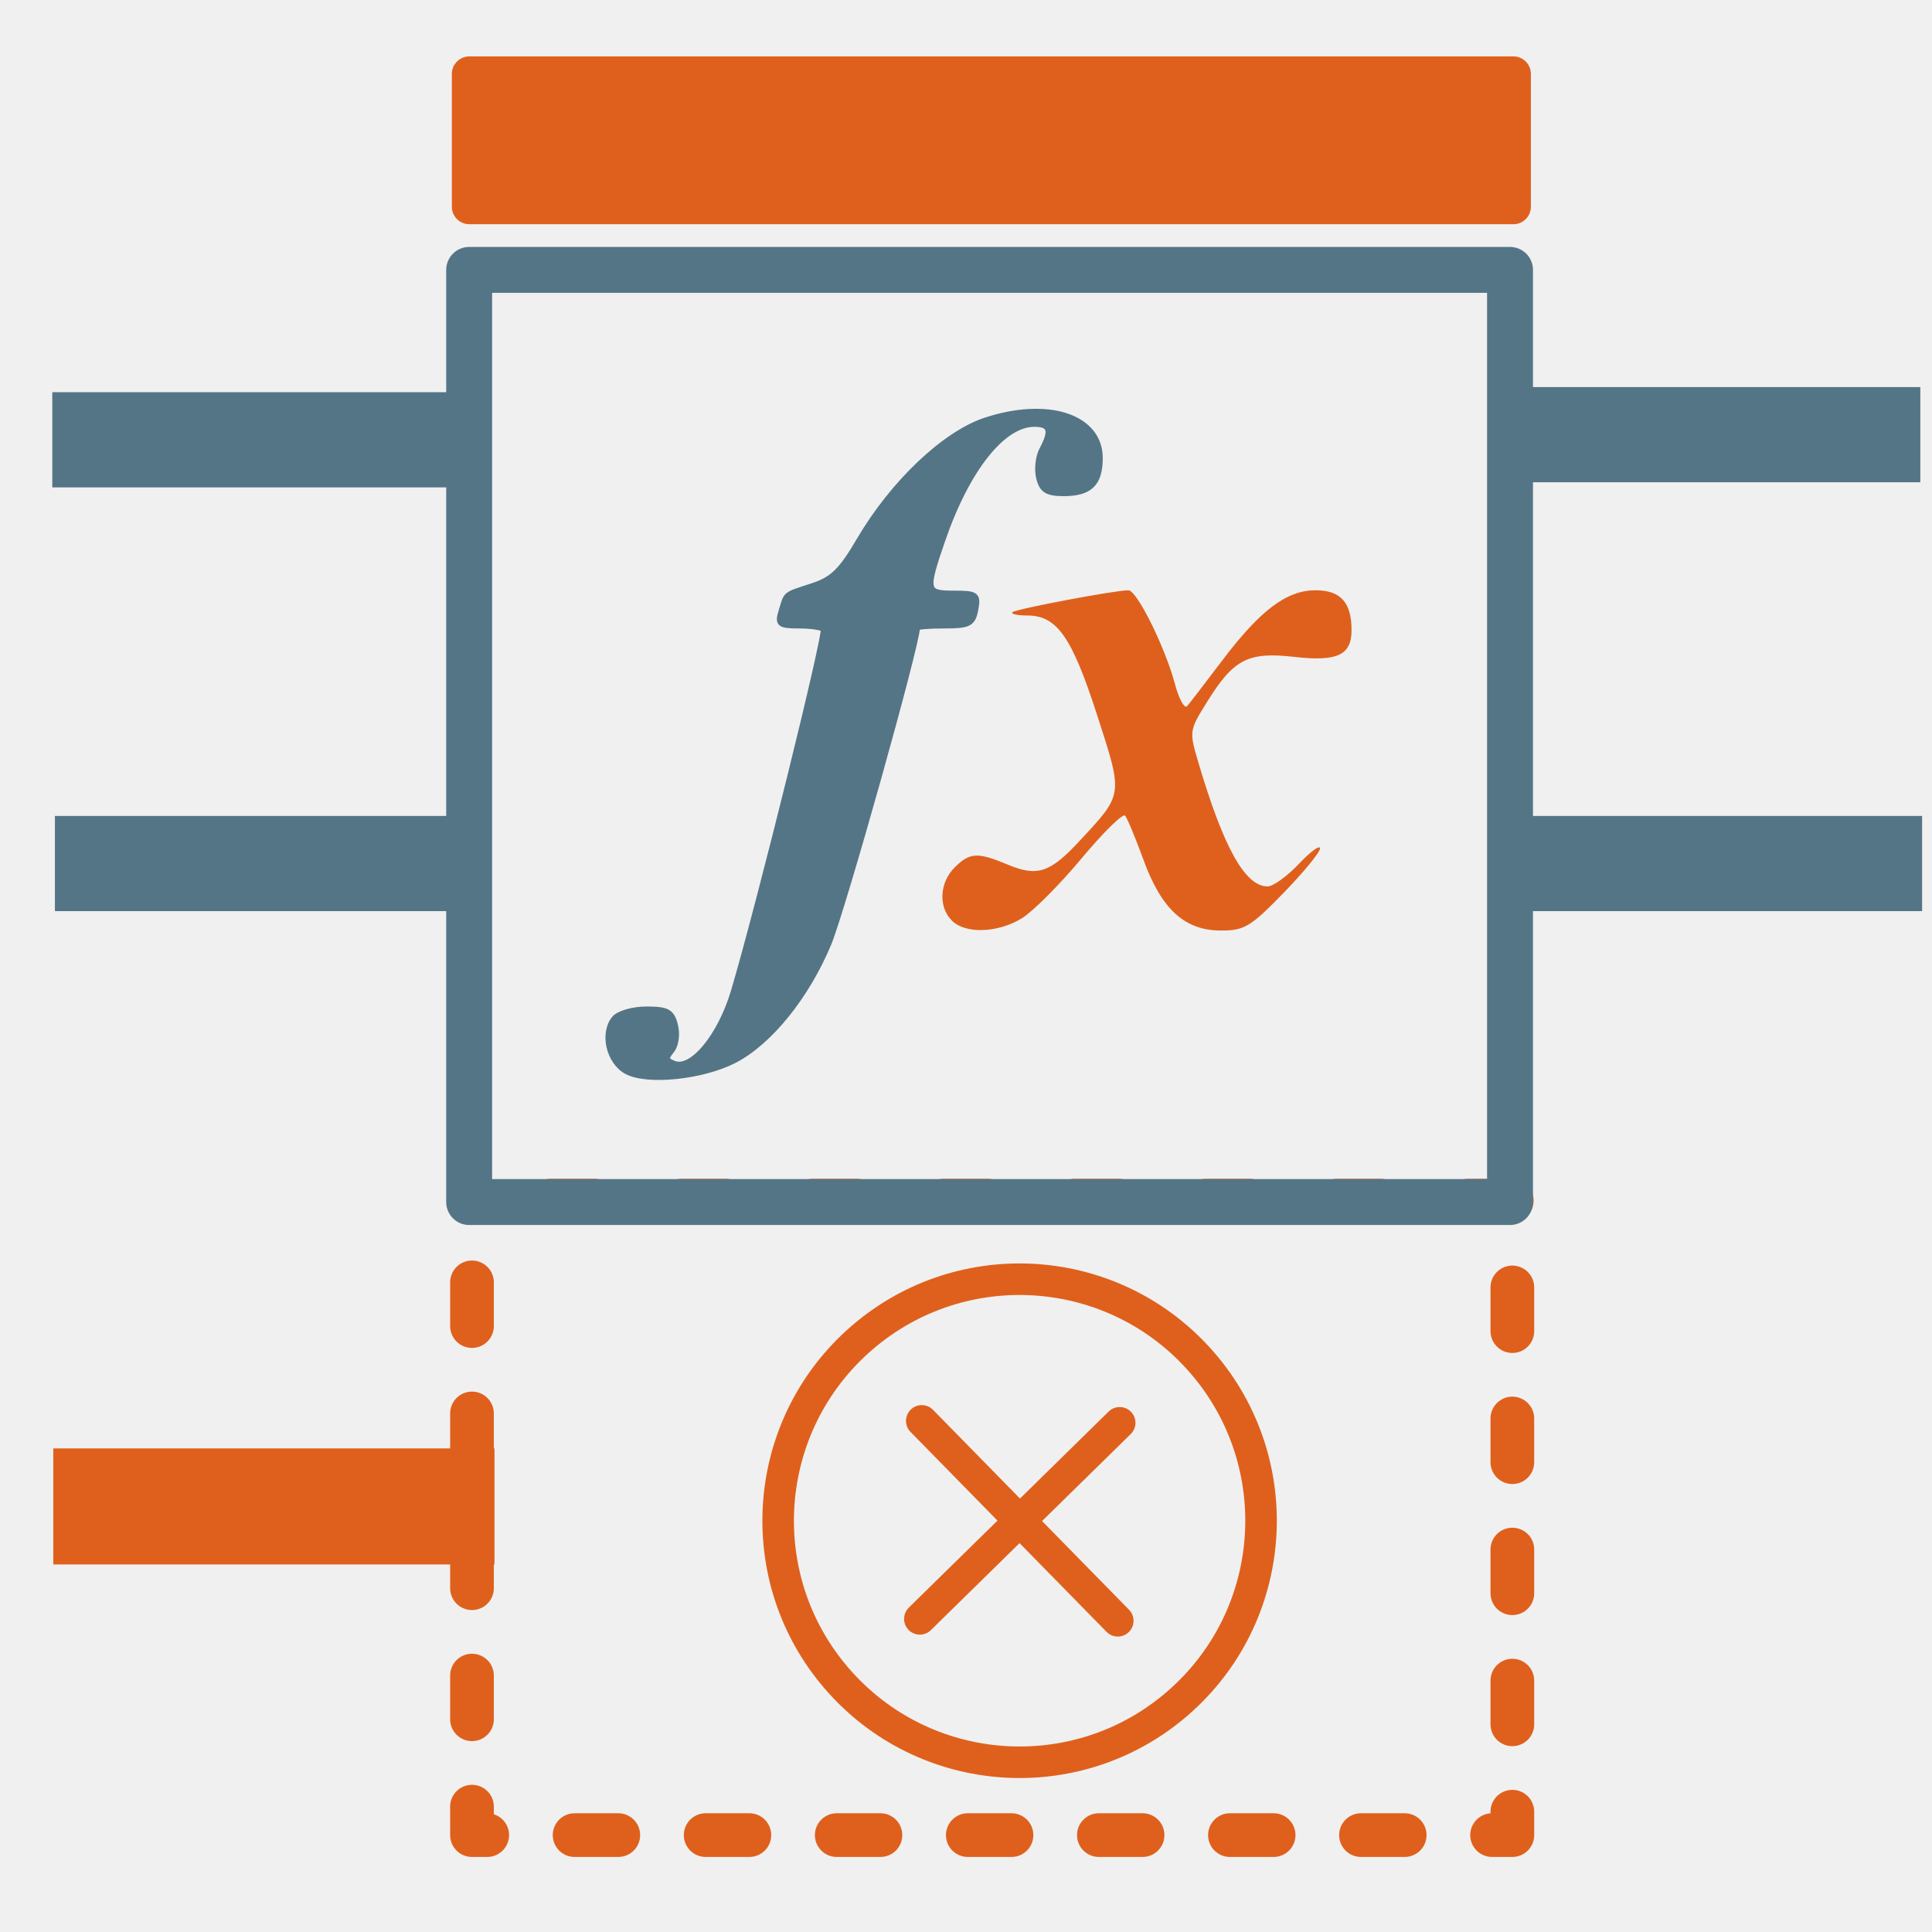
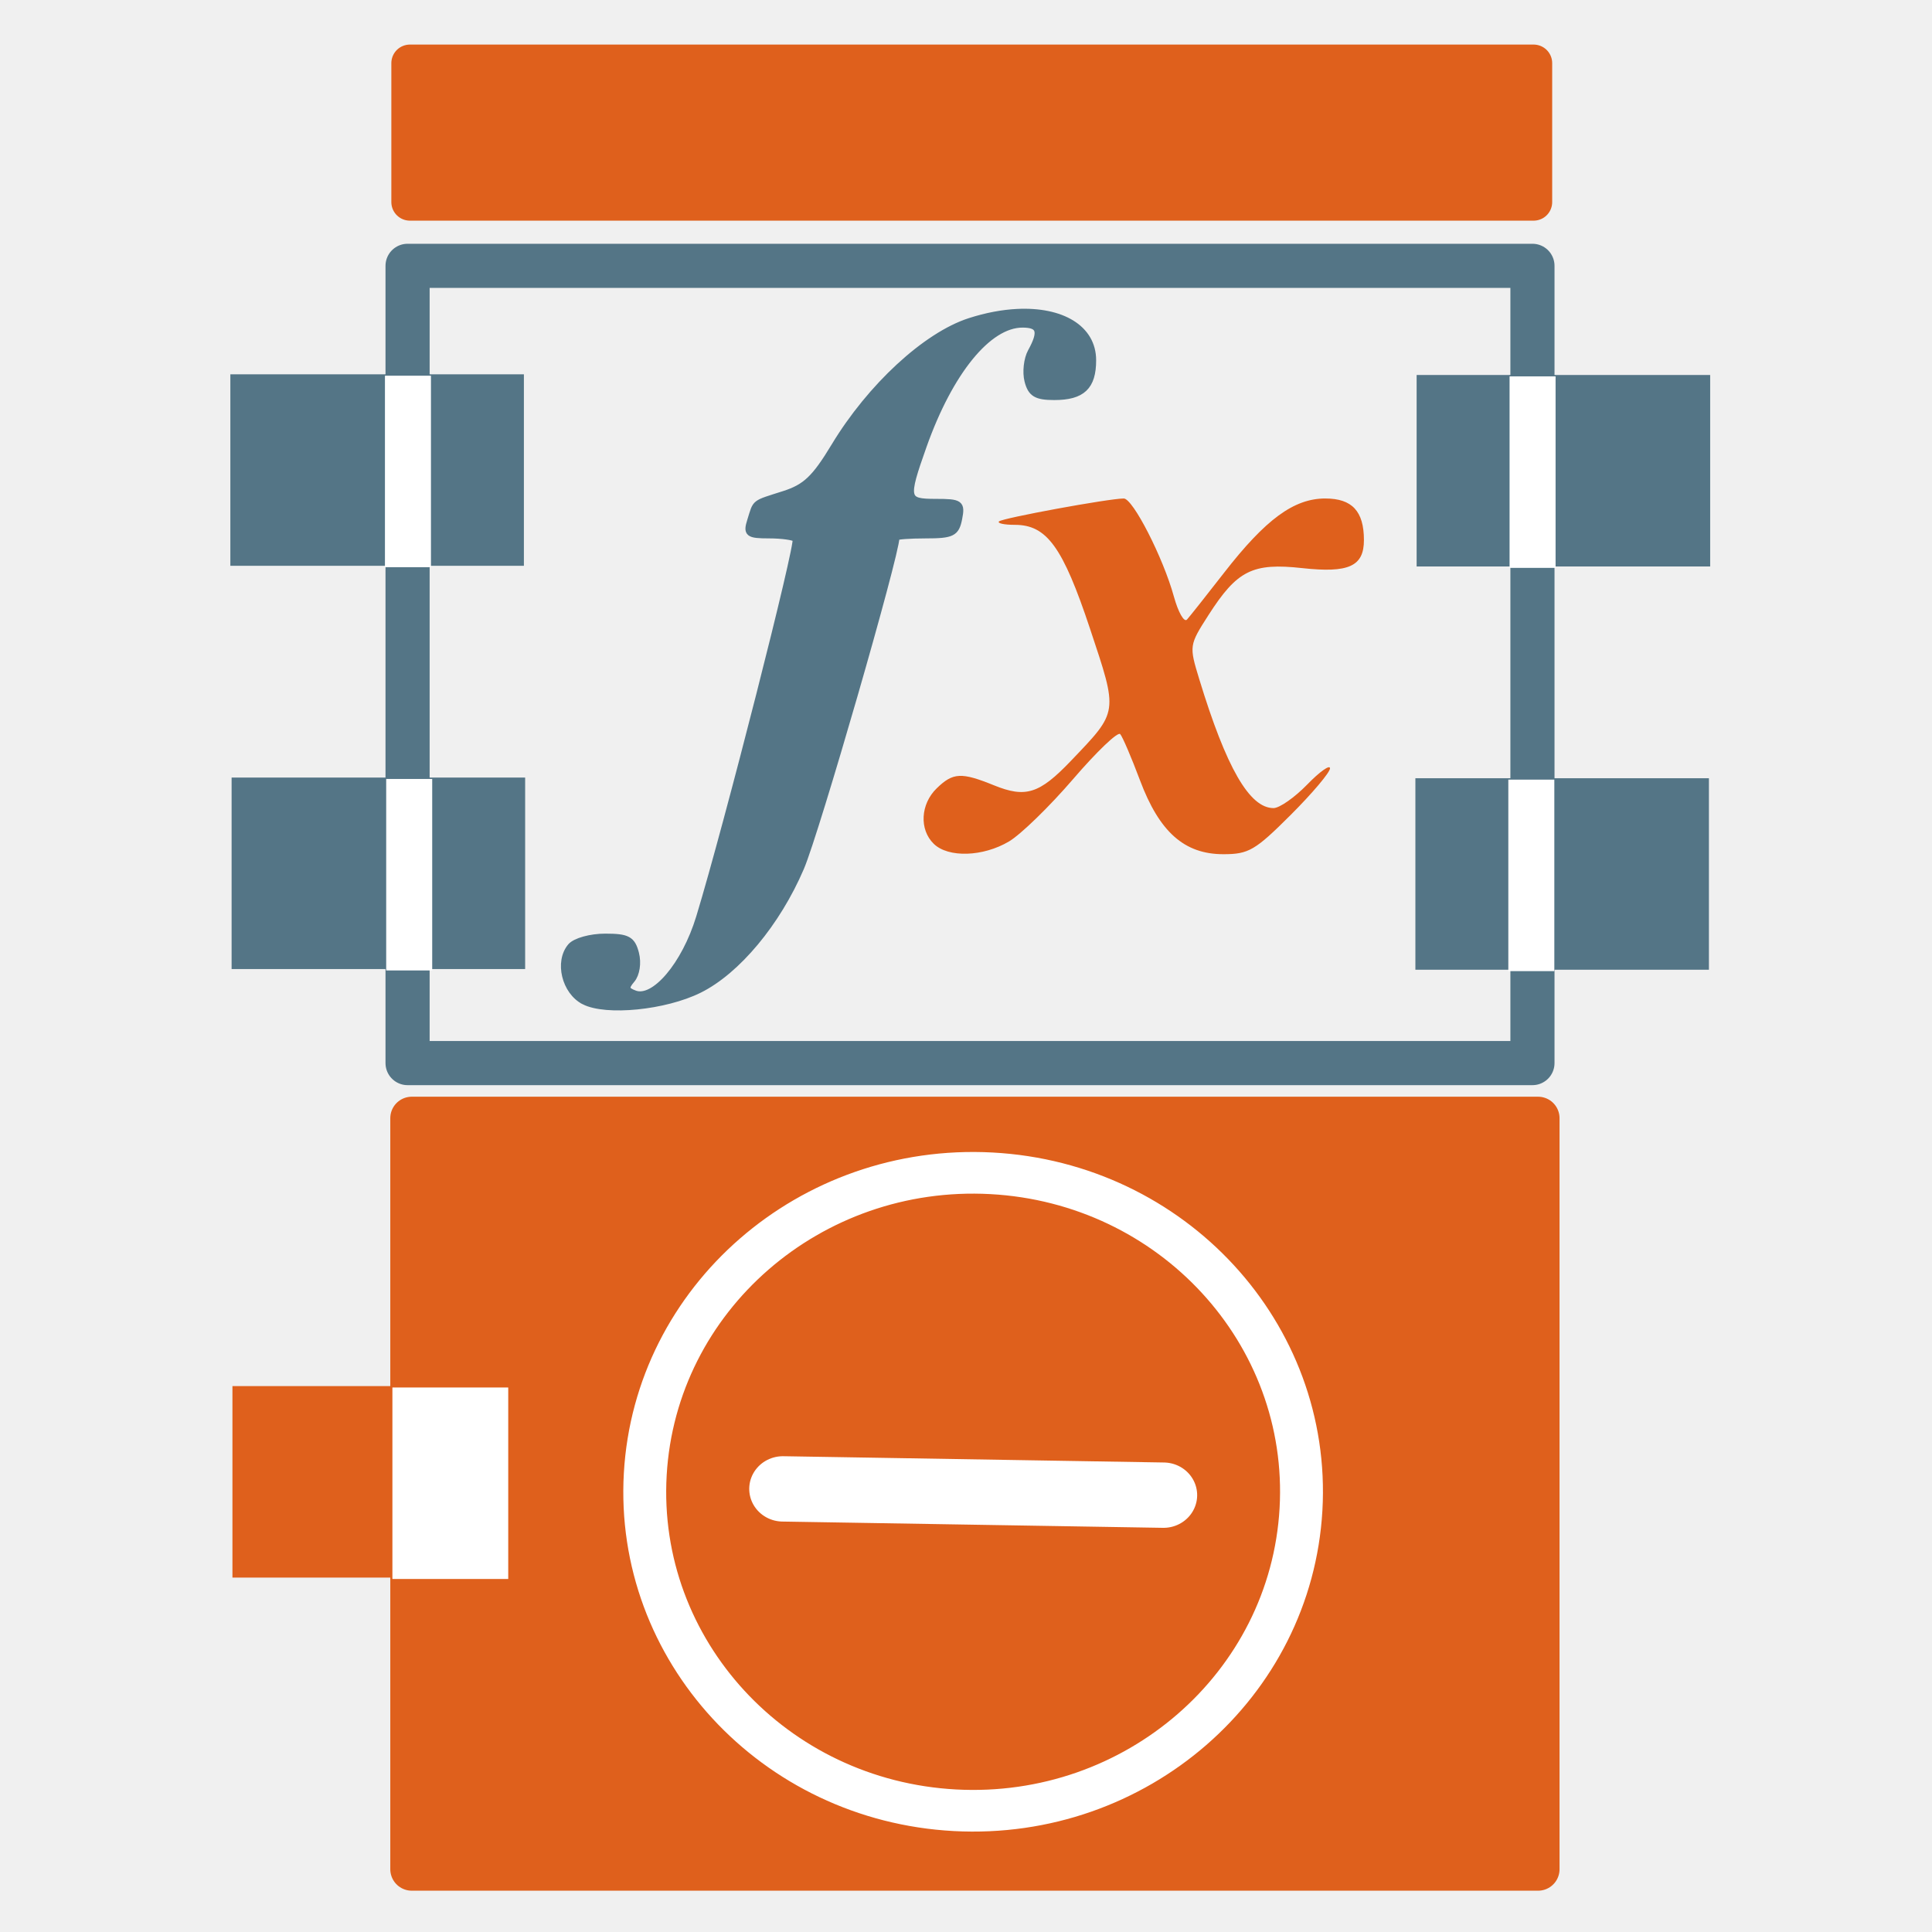
- <svg xmlns="http://www.w3.org/2000/svg" width="200mm" height="200mm" viewBox="0 0 200 200" version="1.1" id="svg1">
+ <svg xmlns="http://www.w3.org/2000/svg" width="32" height="32" viewBox="0 0 8.467 8.467" version="1.1" id="svg1">
  <defs id="defs1" />
  <g id="layer1">
    <g transform="matrix(3.37272,0,0,3.373767,11537.105,4841.528)" id="g3820-4-8-4-7-3-2" style="stroke-width:0.524" />
-     <g id="g1">
-       <g transform="matrix(15.54396,0,0,15.54869,46880.055,14037.151)" id="g4230-6-69-3" style="stroke-width:0.42">
-         <g id="g3529-4-6-7-7-1-5" transform="matrix(0.02849157,-0.02794562,0.02794562,0.02849157,-2869.565,-902.0244)" style="stroke-width:5.26;stroke-miterlimit:4;stroke-dasharray:none">
-           <path id="path3490-6-1-1-8-8-4" d="m -2661.695,-2305.425 v 46.715" style="fill:none;stroke:#df601c;stroke-width:5.26;stroke-linecap:round;stroke-linejoin:miter;stroke-miterlimit:4;stroke-dasharray:none;stroke-opacity:1" />
-           <path id="path3490-5-1-5-4-3-7-8" d="m -2685.052,-2282.068 h 46.715" style="fill:none;stroke:#df601c;stroke-width:5.26;stroke-linecap:round;stroke-linejoin:miter;stroke-miterlimit:4;stroke-dasharray:none;stroke-opacity:1" />
+     <g id="g1" transform="matrix(1.023416,0,0,1.023416,0.2346818,-0.09069476)">
+       <rect y="4.877" x="1.534" height="3.216" width="4.823" id="rect3771-0-5-2-7-1-1-4-9" style="fill:#df601c;fill-opacity:1;stroke:#df601c;stroke-width:0.184;stroke-linecap:round;stroke-linejoin:round;stroke-miterlimit:4;stroke-dasharray:none;stroke-dashoffset:0;stroke-opacity:1;paint-order:normal" />
+       <g transform="matrix(0.6136354,0.6050062,-0.6230271,0.5962482,1294.322,2359.295)" id="g4230-6-69-3-0-6" style="stroke-width:0.42">
+         <g id="g3529-4-6-7-7-1-5-4-2" transform="matrix(0.02849157,-0.02794562,0.02794562,0.02849157,-2869.565,-902.0244)" style="stroke-width:5.26;stroke-miterlimit:4;stroke-dasharray:none">
+           <path id="path3490-5-1-5-4-3-7-8-2-2" d="m -2685.052,-2282.068 h 46.715" style="fill:none;stroke:#ffffff;stroke-width:8.254;stroke-linecap:round;stroke-linejoin:miter;stroke-miterlimit:4;stroke-dasharray:none;stroke-opacity:1" />
        </g>
-         <circle style="opacity:1;fill:none;fill-opacity:1;stroke:#df601c;stroke-width:0.21;stroke-linecap:round;stroke-linejoin:round;stroke-miterlimit:4;stroke-dasharray:none;stroke-dashoffset:0;stroke-opacity:1;paint-order:normal" id="path3873-8-7-9-3-1" cx="-1627.348" cy="-2683.975" r="1.608" transform="rotate(-42.24791)" />
+         <circle style="opacity:1;fill:none;fill-opacity:1;stroke:#ffffff;stroke-width:0.21;stroke-linecap:round;stroke-linejoin:round;stroke-miterlimit:4;stroke-dasharray:none;stroke-dashoffset:0;stroke-opacity:1;paint-order:normal" id="path3873-8-7-9-3-1-6-4" cx="-1627.348" cy="-2683.975" r="1.608" transform="rotate(-42.24791)" />
      </g>
-       <rect y="124.287" x="48.86" height="65.682" width="107.698" id="rect3771-0-5-2-7-1-8" style="fill:none;fill-opacity:1;stroke:#df601c;stroke-width:4.523;stroke-linecap:round;stroke-linejoin:round;stroke-miterlimit:4;stroke-dasharray:4.523,9.045;stroke-dashoffset:5.427;stroke-opacity:1;paint-order:normal" />
-       <rect y="7.649" x="48.586" height="13.752" width="108.079" id="rect3771-3-9-5-9-3-3" style="fill:#df601c;fill-opacity:1;stroke:#df601c;stroke-width:3.621;stroke-linecap:round;stroke-linejoin:round;stroke-miterlimit:4;stroke-dasharray:none;stroke-dashoffset:0;stroke-opacity:1;paint-order:normal" />
-       <path id="path3815-9-4-3-9-0" d="M 5.413,45.527 H 47.53" style="fill:none;stroke:#547586;stroke-width:9.854;stroke-linecap:butt;stroke-linejoin:miter;stroke-miterlimit:4;stroke-dasharray:none;stroke-opacity:1" />
-       <path id="path3815-9-4-3-9-0-8" d="M 5.685,89.393 H 47.801" style="fill:none;stroke:#547586;stroke-width:9.854;stroke-linecap:butt;stroke-linejoin:miter;stroke-miterlimit:4;stroke-dasharray:none;stroke-opacity:1" />
-       <path id="path3815-9-4-3-9-0-87" d="m 156.675,44.997 h 42.116" style="fill:none;stroke:#547586;stroke-width:9.854;stroke-linecap:butt;stroke-linejoin:miter;stroke-miterlimit:4;stroke-dasharray:none;stroke-opacity:1" />
-       <path id="path3815-9-4-3-9-0-2" d="m 156.86,89.393 h 42.116" style="fill:none;stroke:#547586;stroke-width:9.854;stroke-linecap:butt;stroke-linejoin:miter;stroke-miterlimit:4;stroke-dasharray:none;stroke-opacity:1" />
-       <path id="path3815-4-8-1-6-3-0-4-0" d="M 5.518,155.945 H 51.189" style="fill:none;stroke:#df601c;stroke-width:12.012;stroke-linecap:butt;stroke-linejoin:miter;stroke-miterlimit:4;stroke-dasharray:none;stroke-opacity:1" />
-       <rect y="27.939" x="48.567" height="96.497" width="107.75" id="rect3771-0-5-2-7-1" style="fill:none;fill-opacity:1;stroke:#547586;stroke-width:4.752;stroke-linecap:round;stroke-linejoin:round;stroke-miterlimit:4;stroke-dasharray:none;stroke-dashoffset:0;stroke-opacity:1;paint-order:normal" />
-     </g>
-     <g id="g5099" transform="matrix(0.6364741,0,0,0.6364741,2168.63,1275.853)">
-       <path id="path5095" d="m -3193.267,-1908.558 c -4.739,0 -9.011,3.224 -15.294,11.545 -2.654,3.514 -5.178,6.794 -5.609,7.288 -0.431,0.495 -1.325,-1.119 -1.985,-3.586 -1.617,-6.039 -6.189,-15.245 -7.569,-15.245 -2.239,0 -18.337,3.046 -18.856,3.564 -0.294,0.294 0.781,0.534 2.389,0.534 4.833,0 7.25,3.434 11.355,16.129 4.284,13.255 4.347,12.808 -2.888,20.6 -4.75,5.117 -6.825,5.795 -11.611,3.796 -4.943,-2.066 -6.195,-1.998 -8.661,0.467 -2.456,2.456 -2.658,6.419 -0.439,8.638 v 0 c 2.192,2.193 7.442,2.021 11.365,-0.372 1.782,-1.087 6.147,-5.459 9.7,-9.716 3.553,-4.257 6.748,-7.402 7.105,-6.987 0.355,0.414 1.699,3.644 2.987,7.178 2.94,8.068 6.71,11.508 12.608,11.508 3.815,0 4.804,-0.595 10.169,-6.111 3.268,-3.361 5.943,-6.622 5.943,-7.247 0,-0.624 -1.553,0.512 -3.451,2.525 -1.899,2.013 -4.186,3.659 -5.084,3.659 -3.634,0 -7.135,-6.258 -11.231,-20.076 -1.534,-5.173 -1.521,-5.256 1.402,-9.954 4.329,-6.956 6.656,-8.155 14.171,-7.304 7.024,0.795 9.318,-0.279 9.318,-4.363 0,-4.484 -1.789,-6.468 -5.832,-6.468 z" style="fill:#df601c;fill-opacity:1;stroke-width:1.025" />
-       <path id="path5090" d="m -3239.812,-1937.536 c -2.217,0.111 -4.645,0.571 -7.18,1.412 -6.62,2.199 -15.01,10.174 -20.437,19.427 -2.939,5.011 -4.349,6.394 -7.618,7.474 -4.661,1.539 -4.166,1.143 -5.061,4.056 -0.639,2.077 -0.365,2.306 2.776,2.306 1.917,0 3.748,0.262 4.066,0.58 0.551,0.551 -10.372,44.681 -14.575,58.884 -2.195,7.417 -6.821,13.024 -9.8,11.88 -1.384,-0.531 -1.473,-0.949 -0.46,-2.169 0.717,-0.863 0.976,-2.616 0.608,-4.087 -0.551,-2.196 -1.232,-2.575 -4.6,-2.575 -2.191,0 -4.5,0.658 -5.178,1.475 -1.969,2.373 -0.882,7.021 1.998,8.539 v 6e-4 c 3.341,1.762 12.2,0.848 17.373,-1.791 5.729,-2.923 11.786,-10.41 15.354,-18.981 2.312,-5.553 14.414,-48.715 14.414,-51.407 0,-0.19 2.022,-0.348 4.492,-0.348 3.978,0 4.548,-0.294 4.982,-2.563 0.454,-2.376 0.201,-2.562 -3.467,-2.562 -4.649,0 -4.748,-0.455 -1.903,-8.725 3.985,-11.582 9.812,-18.945 14.993,-18.945 2.663,0 3.002,1.103 1.312,4.262 -0.613,1.143 -0.833,3.188 -0.493,4.544 0.497,1.978 1.284,2.466 3.981,2.466 4.216,0 5.822,-1.567 5.822,-5.682 0,-5.006 -4.747,-7.805 -11.398,-7.471 z" style="fill:#547586;fill-opacity:1;stroke:#547586;stroke-width:1.025;stroke-opacity:1" />
+       <rect y="0.359" x="1.526" height="0.595" width="4.812" id="rect3771-3-9-5-9-3-3-31-6" style="fill:#df601c;fill-opacity:1;stroke:#df601c;stroke-width:0.159;stroke-linecap:round;stroke-linejoin:round;stroke-miterlimit:4;stroke-dasharray:none;stroke-dashoffset:0;stroke-opacity:1;paint-order:normal" />
+       <rect y="1.227" x="1.516" height="3.414" width="4.817" id="rect3771-0-5-2-7-1-9-3" style="fill:none;fill-opacity:1;stroke:#547586;stroke-width:0.189;stroke-linecap:round;stroke-linejoin:round;stroke-miterlimit:4;stroke-dasharray:none;stroke-dashoffset:0;stroke-opacity:1;paint-order:normal" />
+       <g id="g5099-3-2" transform="matrix(0.02833668,0,0,0.02752541,95.93261,54.75708)">
+         <path id="path5095-15-0" d="m -3193.267,-1908.558 c -4.739,0 -9.011,3.224 -15.294,11.545 -2.654,3.514 -5.178,6.794 -5.609,7.288 -0.431,0.495 -1.325,-1.119 -1.985,-3.586 -1.617,-6.039 -6.189,-15.245 -7.569,-15.245 -2.239,0 -18.337,3.046 -18.856,3.564 -0.294,0.294 0.781,0.534 2.389,0.534 4.833,0 7.25,3.434 11.355,16.129 4.284,13.255 4.347,12.808 -2.888,20.6 -4.75,5.117 -6.825,5.795 -11.611,3.796 -4.943,-2.066 -6.195,-1.998 -8.661,0.467 -2.456,2.456 -2.658,6.419 -0.439,8.638 v 0 c 2.192,2.193 7.442,2.021 11.365,-0.372 1.782,-1.087 6.147,-5.459 9.7,-9.716 3.553,-4.257 6.748,-7.402 7.105,-6.987 0.355,0.414 1.699,3.644 2.987,7.178 2.94,8.068 6.71,11.508 12.608,11.508 3.815,0 4.804,-0.595 10.169,-6.111 3.268,-3.361 5.943,-6.622 5.943,-7.247 0,-0.624 -1.553,0.512 -3.451,2.525 -1.899,2.013 -4.186,3.659 -5.084,3.659 -3.634,0 -7.135,-6.258 -11.231,-20.076 -1.534,-5.173 -1.521,-5.256 1.402,-9.954 4.329,-6.956 6.656,-8.155 14.171,-7.304 7.024,0.795 9.318,-0.279 9.318,-4.363 0,-4.484 -1.789,-6.468 -5.832,-6.468 z" style="fill:#df601c;fill-opacity:1;stroke-width:1.025" />
+         <path id="path5090-1-3" d="m -3239.812,-1937.536 c -2.217,0.111 -4.645,0.571 -7.18,1.412 -6.62,2.199 -15.01,10.174 -20.437,19.427 -2.939,5.011 -4.349,6.394 -7.618,7.474 -4.661,1.539 -4.166,1.143 -5.061,4.056 -0.639,2.077 -0.365,2.306 2.776,2.306 1.917,0 3.748,0.262 4.066,0.58 0.551,0.551 -10.372,44.681 -14.575,58.884 -2.195,7.417 -6.821,13.024 -9.8,11.88 -1.384,-0.531 -1.473,-0.949 -0.46,-2.169 0.717,-0.863 0.976,-2.616 0.608,-4.087 -0.551,-2.196 -1.232,-2.575 -4.6,-2.575 -2.191,0 -4.5,0.658 -5.178,1.475 -1.969,2.373 -0.882,7.021 1.998,8.539 v 6e-4 c 3.341,1.762 12.2,0.848 17.373,-1.791 5.729,-2.923 11.786,-10.41 15.354,-18.981 2.312,-5.553 14.414,-48.715 14.414,-51.407 0,-0.19 2.022,-0.348 4.492,-0.348 3.978,0 4.548,-0.294 4.982,-2.563 0.454,-2.376 0.201,-2.562 -3.467,-2.562 -4.649,0 -4.748,-0.455 -1.903,-8.725 3.985,-11.582 9.812,-18.945 14.993,-18.945 2.663,0 3.002,1.103 1.312,4.262 -0.613,1.143 -0.833,3.188 -0.493,4.544 0.497,1.978 1.284,2.466 3.981,2.466 4.216,0 5.822,-1.567 5.822,-5.682 0,-5.006 -4.747,-7.805 -11.398,-7.471 z" style="fill:#547586;fill-opacity:1;stroke:#547586;stroke-width:1.025;stroke-opacity:1" />
+       </g>
+       <g id="g68" transform="translate(27.75513,-193.9375)">
+         <rect y="195.629" x="-26.998" height="0.82" width="1.257" id="rect3771-3-9-5-9-3-3-31-6-3-9-7" style="fill:#547586;fill-opacity:1;stroke:none;stroke-width:0.095;stroke-linecap:round;stroke-linejoin:round;stroke-miterlimit:4;stroke-dasharray:none;stroke-dashoffset:0;stroke-opacity:1;paint-order:normal" />
+         <rect y="195.635" x="-26.336" height="0.82" width="0.197" id="rect3771-3-9-5-9-3-3-31-6-3-9-2-1" style="fill:#ffffff;fill-opacity:1;stroke:none;stroke-width:0.038;stroke-linecap:round;stroke-linejoin:round;stroke-miterlimit:4;stroke-dasharray:none;stroke-dashoffset:0;stroke-opacity:1;paint-order:normal" />
+       </g>
+       <g id="g68-9" transform="translate(27.76047,-192.2107)">
+         <rect y="195.629" x="-26.998" height="0.82" width="1.257" id="rect3771-3-9-5-9-3-3-31-6-3-9-7-4" style="fill:#547586;fill-opacity:1;stroke:none;stroke-width:0.095;stroke-linecap:round;stroke-linejoin:round;stroke-miterlimit:4;stroke-dasharray:none;stroke-dashoffset:0;stroke-opacity:1;paint-order:normal" />
+         <rect y="195.635" x="-26.336" height="0.82" width="0.197" id="rect3771-3-9-5-9-3-3-31-6-3-9-2-1-0" style="fill:#ffffff;fill-opacity:1;stroke:none;stroke-width:0.038;stroke-linecap:round;stroke-linejoin:round;stroke-miterlimit:4;stroke-dasharray:none;stroke-dashoffset:0;stroke-opacity:1;paint-order:normal" />
+       </g>
+       <g id="g68-95" transform="matrix(-1,0,0,1,-19.90396,-193.9346)">
+         <rect y="195.629" x="-26.998" height="0.82" width="1.257" id="rect3771-3-9-5-9-3-3-31-6-3-9-7-72" style="fill:#547586;fill-opacity:1;stroke:none;stroke-width:0.095;stroke-linecap:round;stroke-linejoin:round;stroke-miterlimit:4;stroke-dasharray:none;stroke-dashoffset:0;stroke-opacity:1;paint-order:normal" />
+         <rect y="195.635" x="-26.336" height="0.82" width="0.197" id="rect3771-3-9-5-9-3-3-31-6-3-9-2-1-1" style="fill:#ffffff;fill-opacity:1;stroke:none;stroke-width:0.038;stroke-linecap:round;stroke-linejoin:round;stroke-miterlimit:4;stroke-dasharray:none;stroke-dashoffset:0;stroke-opacity:1;paint-order:normal" />
+       </g>
+       <g id="g68-9-7" transform="matrix(-1,0,0,1,-19.90931,-192.2078)">
+         <rect y="195.629" x="-26.998" height="0.82" width="1.257" id="rect3771-3-9-5-9-3-3-31-6-3-9-7-4-3" style="fill:#547586;fill-opacity:1;stroke:none;stroke-width:0.095;stroke-linecap:round;stroke-linejoin:round;stroke-miterlimit:4;stroke-dasharray:none;stroke-dashoffset:0;stroke-opacity:1;paint-order:normal" />
+         <rect y="195.635" x="-26.336" height="0.82" width="0.197" id="rect3771-3-9-5-9-3-3-31-6-3-9-2-1-0-7" style="fill:#ffffff;fill-opacity:1;stroke:none;stroke-width:0.038;stroke-linecap:round;stroke-linejoin:round;stroke-miterlimit:4;stroke-dasharray:none;stroke-dashoffset:0;stroke-opacity:1;paint-order:normal" />
+       </g>
+       <g id="g68-6" transform="translate(27.78706,-189.6048)">
+         <rect y="195.629" x="-27.021" height="0.82" width="1.28" id="rect3771-3-9-5-9-3-3-31-6-3-9-7-7" style="fill:#df601c;fill-opacity:1;stroke:none;stroke-width:0.096;stroke-linecap:round;stroke-linejoin:round;stroke-miterlimit:4;stroke-dasharray:none;stroke-dashoffset:0;stroke-opacity:1;paint-order:normal" />
+         <rect y="195.635" x="-26.336" height="0.82" width="0.496" id="rect3771-3-9-5-9-3-3-31-6-3-9-2-1-9" style="fill:#ffffff;fill-opacity:1;stroke:none;stroke-width:0.06;stroke-linecap:round;stroke-linejoin:round;stroke-miterlimit:4;stroke-dasharray:none;stroke-dashoffset:0;stroke-opacity:1;paint-order:normal" />
+       </g>
    </g>
  </g>
</svg>
